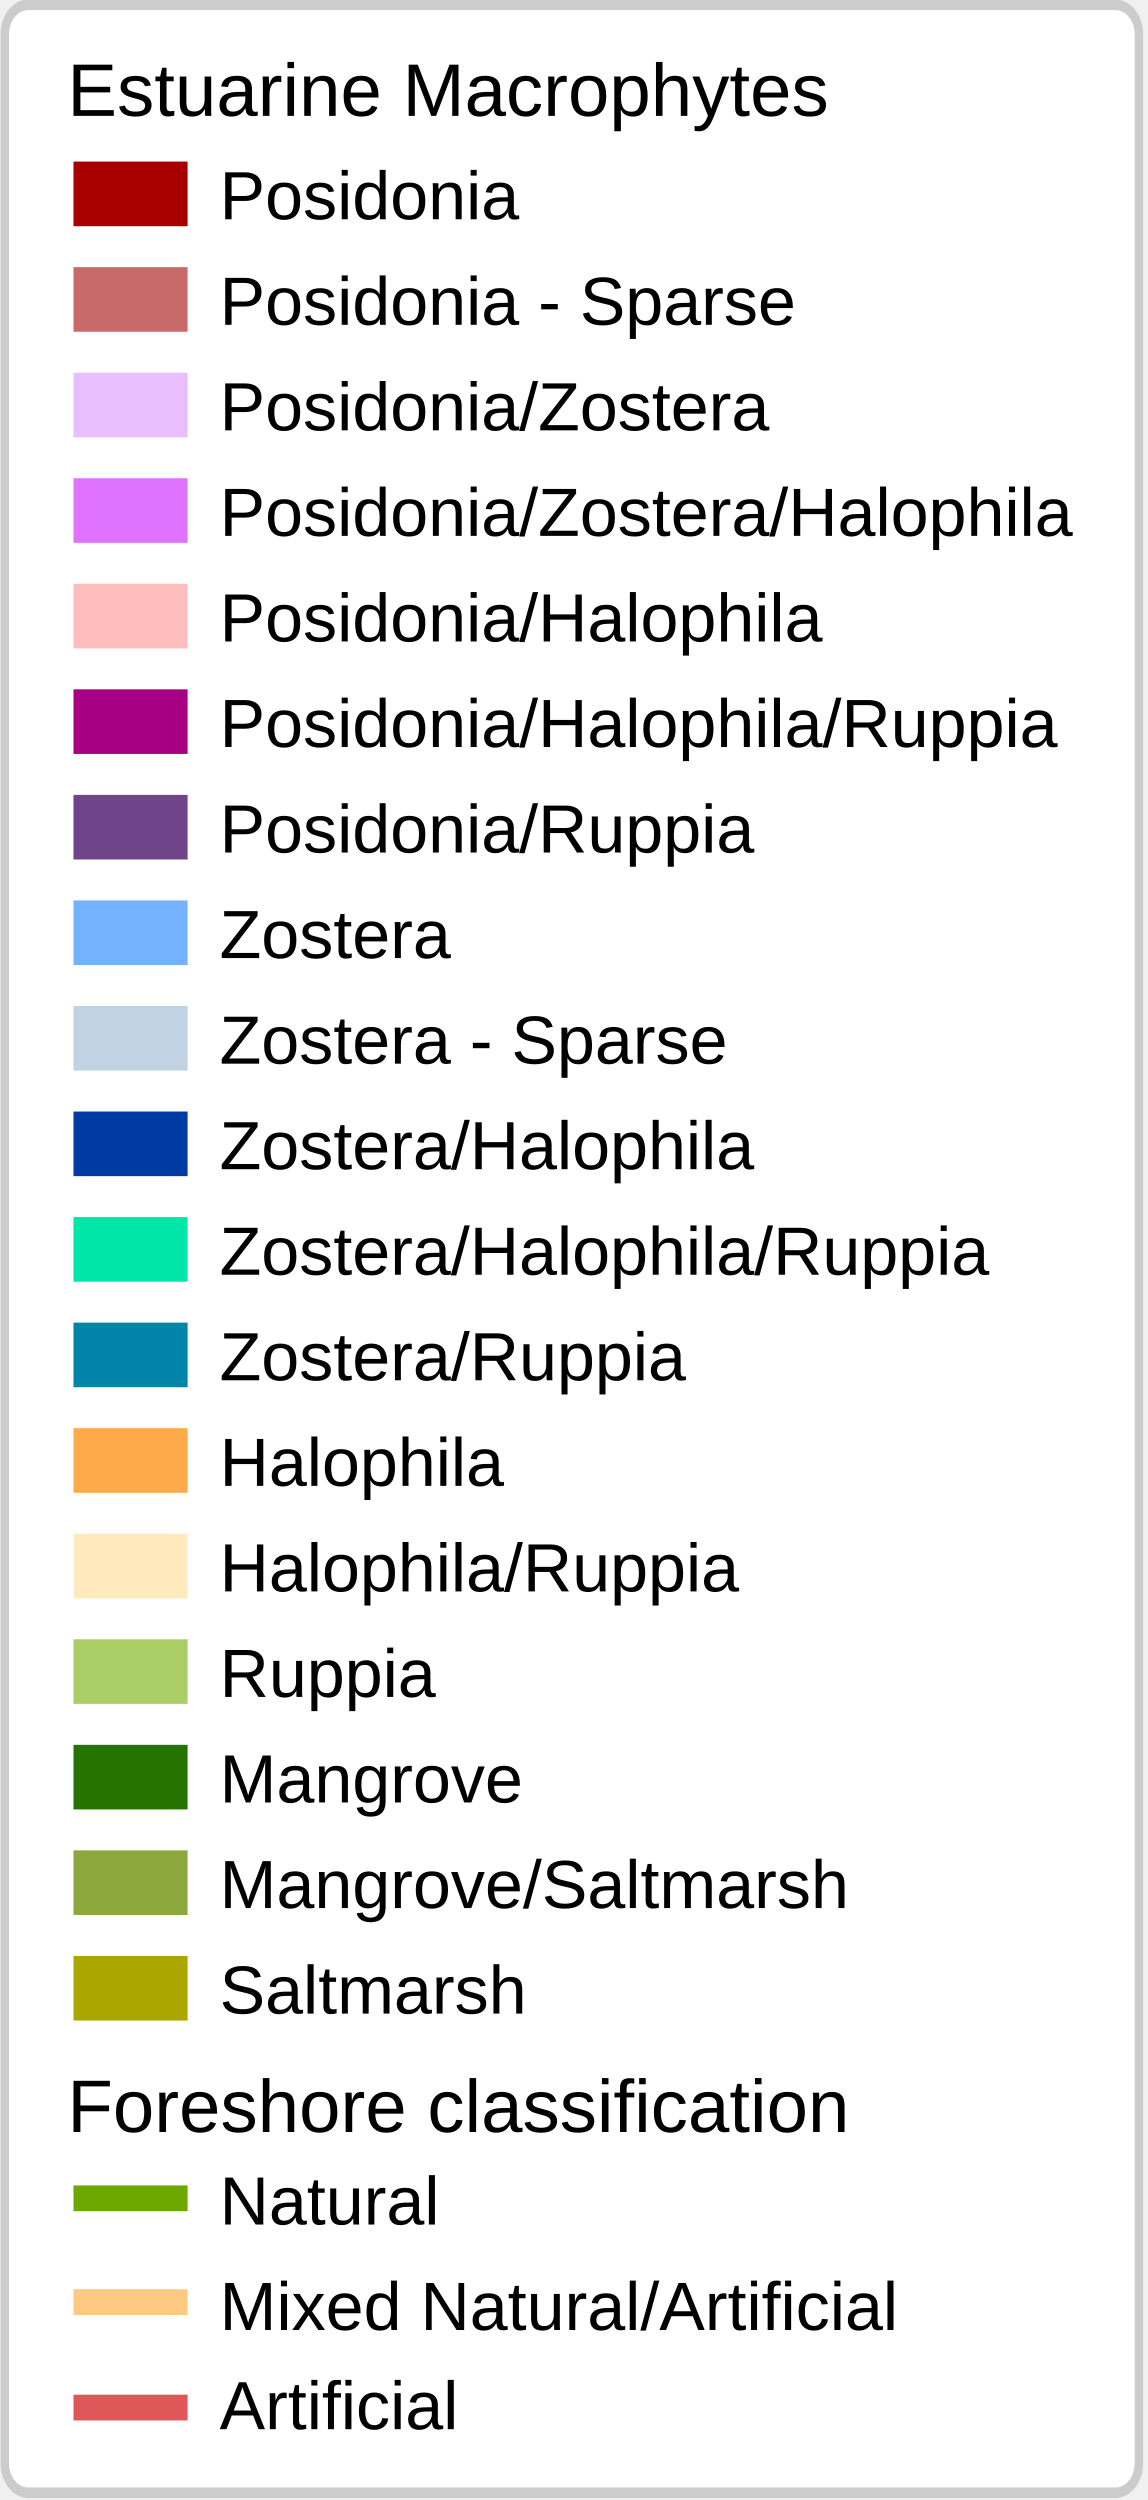
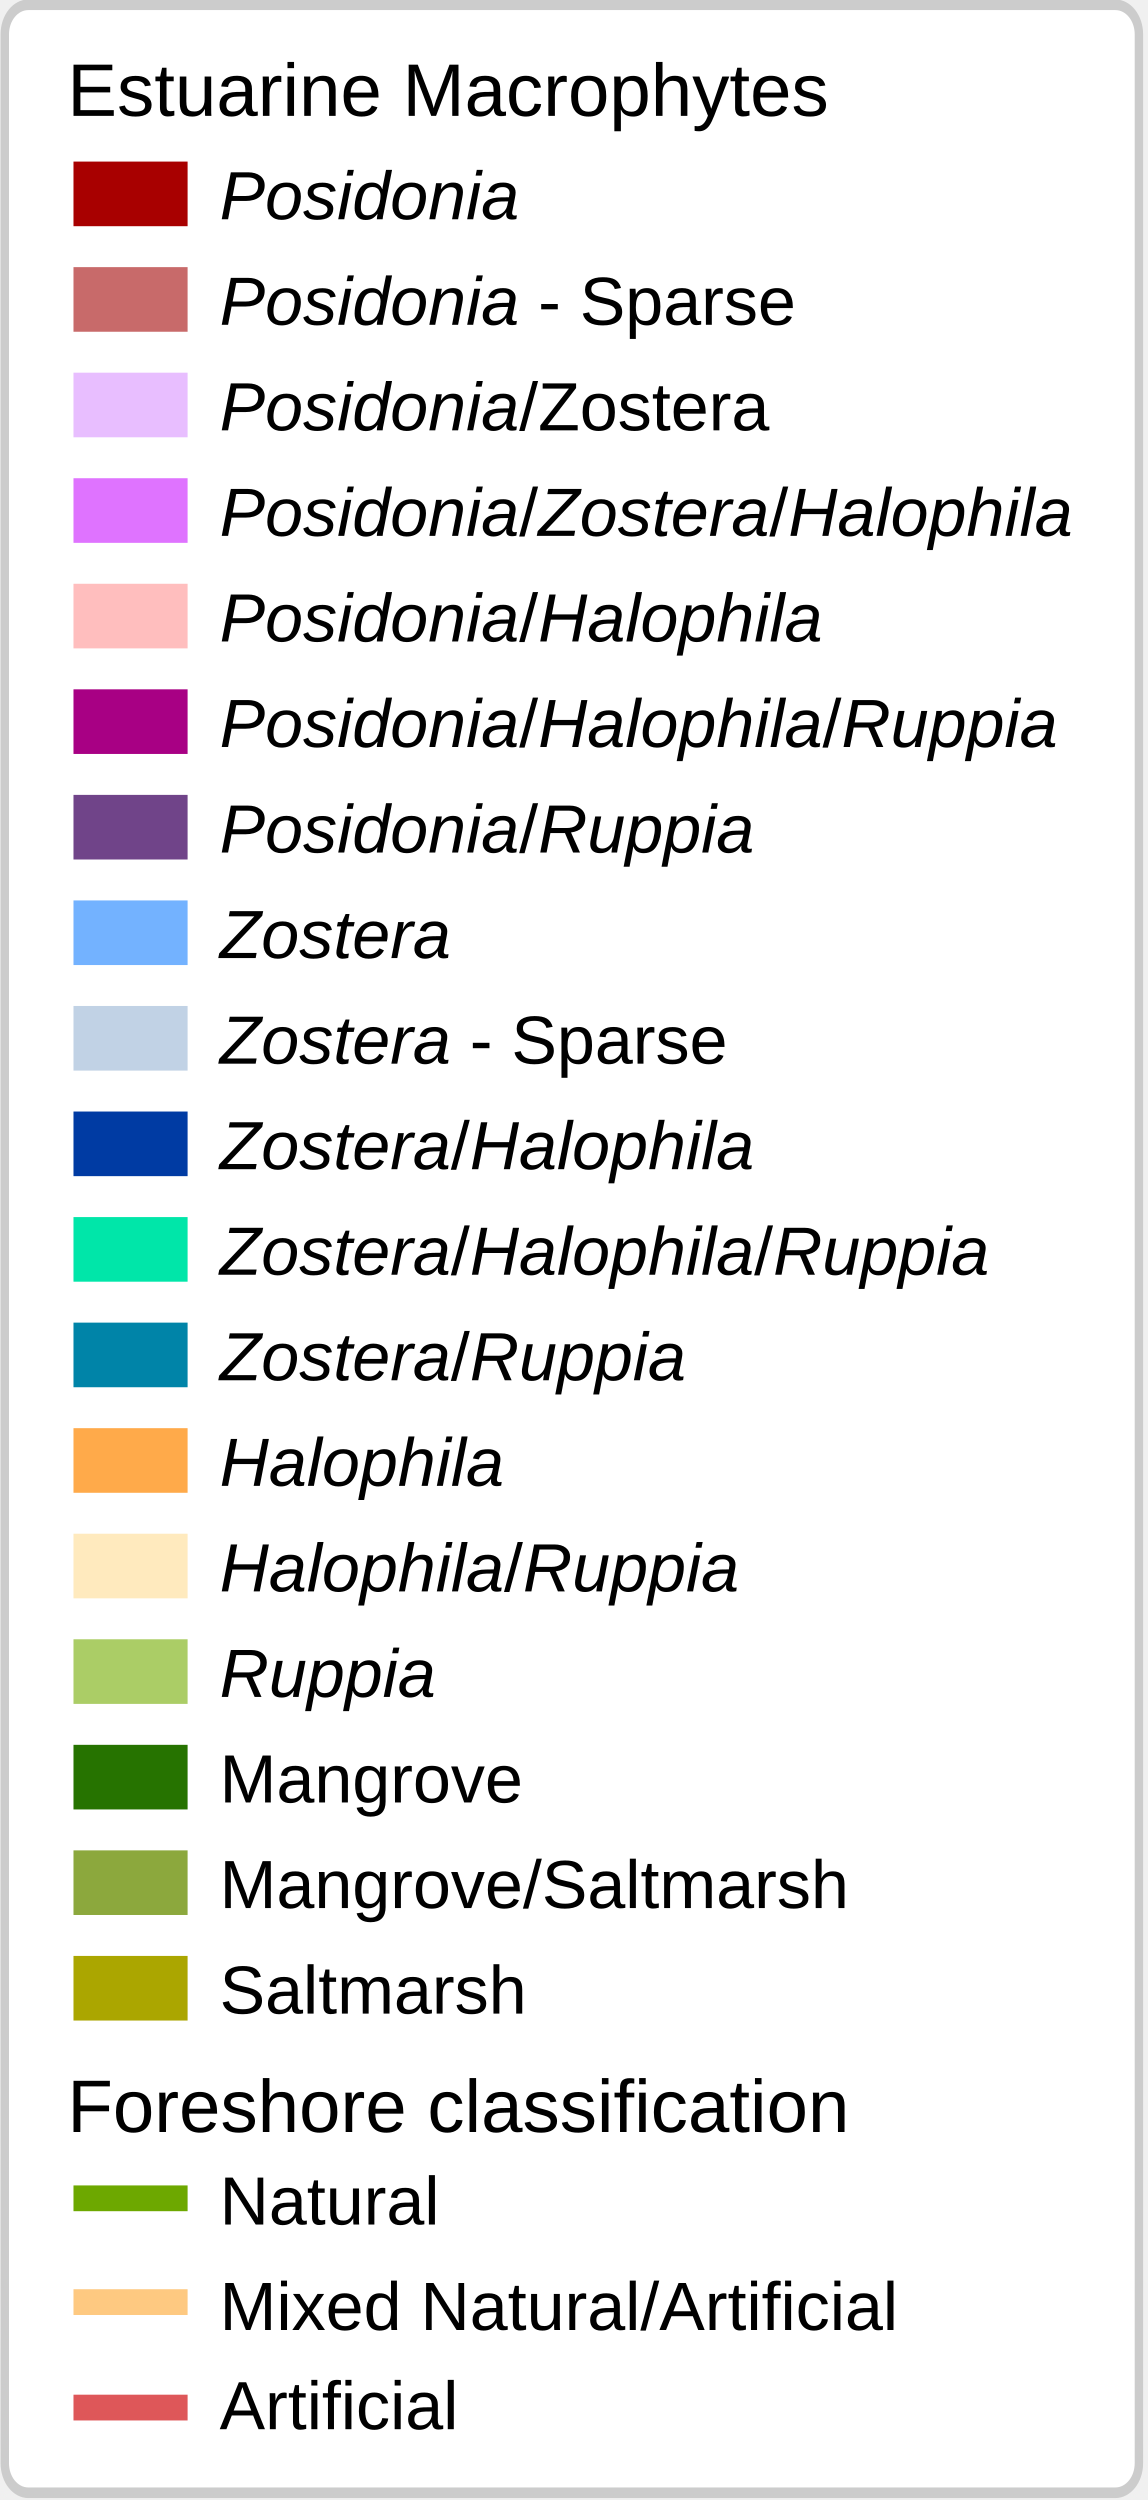
<svg xmlns="http://www.w3.org/2000/svg" width="100%" height="100%" viewBox="0 0 185 403" version="1.1" xml:space="preserve" style="fill-rule:evenodd;clip-rule:evenodd;stroke-linecap:square;stroke-linejoin:bevel;">
  <g transform="matrix(0.923441,0,0,0.923441,11.8449,26.0468)">
    <path d="M0.001,0L19.921,0L19.921,11.28L0.001,11.28L0.001,0" style="fill:rgb(168,0,0);stroke:rgb(168,0,0);stroke-width:0.74px;" />
  </g>
  <g transform="matrix(1.09068,0,0,1.09068,35.4034,35.3424)">
    <text x="0px" y="0px" style="font-family:'ArialMT', 'Arial', sans-serif;font-size:10.08px;">Posidonia</text>
  </g>
  <g transform="matrix(0.923441,0,0,0.923441,11.8449,43.0614)">
    <path d="M0.001,0L19.921,0L19.921,11.28L0.001,11.28L0.001,0" style="fill:rgb(200,106,106);stroke:rgb(200,106,106);stroke-width:0.24px;" />
  </g>
  <g transform="matrix(1.09068,0,0,1.09068,35.4034,52.357)">
    <text x="0px" y="0px" style="font-family:'ArialMT', 'Arial', sans-serif;font-size:10.08px;">Posidonia - Sparse</text>
  </g>
  <g transform="matrix(0.923441,0,0,0.923441,11.8449,60.0759)">
    <path d="M0.001,0L19.921,0L19.921,11.28L0.001,11.28L0.001,0" style="fill:rgb(232,190,255);stroke:rgb(232,190,255);stroke-width:0.74px;" />
  </g>
  <g transform="matrix(1.09068,0,0,1.09068,35.4034,69.3716)">
    <text x="0px" y="0px" style="font-family:'ArialMT', 'Arial', sans-serif;font-size:10.08px;">Posidonia/Zostera</text>
  </g>
  <g transform="matrix(0.923441,0,0,0.923441,11.8449,77.0901)">
    <path d="M0.001,0L19.921,0L19.921,11.28L0.001,11.28L0.001,0" style="fill:rgb(223,115,255);stroke:rgb(223,115,255);stroke-width:0.74px;" />
  </g>
  <g transform="matrix(1.09068,0,0,1.09068,35.4034,86.3862)">
    <text x="0px" y="0px" style="font-family:'ArialMT', 'Arial', sans-serif;font-size:10.08px;">Posidonia/Zostera/Halophila</text>
  </g>
  <g transform="matrix(0.923441,0,0,0.923441,11.8449,94.1042)">
    <path d="M0.001,0L19.921,0L19.921,11.28L0.001,11.28L0.001,0" style="fill:rgb(255,190,190);stroke:rgb(255,190,190);stroke-width:0.74px;" />
  </g>
  <g transform="matrix(1.09068,0,0,1.09068,35.4034,103.401)">
    <text x="0px" y="0px" style="font-family:'ArialMT', 'Arial', sans-serif;font-size:10.08px;">Posidonia/Halophila</text>
  </g>
  <g transform="matrix(0.923441,0,0,0.923441,11.8449,111.12)">
    <path d="M0.001,0L19.921,0L19.921,11.28L0.001,11.28L0.001,0" style="fill:rgb(168,0,132);stroke:rgb(168,0,132);stroke-width:0.74px;" />
  </g>
  <g transform="matrix(1.09068,0,0,1.09068,35.4034,120.416)">
    <text x="0px" y="0px" style="font-family:'ArialMT', 'Arial', sans-serif;font-size:10.08px;">Posidonia/Halophila/Ruppia</text>
  </g>
  <g transform="matrix(0.923441,0,0,0.923441,11.8449,128.135)">
    <path d="M0.001,0L19.921,0L19.921,11.28L0.001,11.28L0.001,0" style="fill:rgb(112,68,137);stroke:rgb(112,68,137);stroke-width:0.74px;" />
  </g>
  <g transform="matrix(1.09068,0,0,1.09068,35.4034,137.43)">
    <text x="0px" y="0px" style="font-family:'ArialMT', 'Arial', sans-serif;font-size:10.08px;">Posidonia/Ruppia</text>
  </g>
  <g transform="matrix(0.923441,0,0,0.923441,11.8449,145.149)">
    <path d="M0.001,0L19.921,0L19.921,11.28L0.001,11.28L0.001,0" style="fill:rgb(115,178,255);stroke:rgb(115,178,255);stroke-width:0.74px;" />
  </g>
  <g transform="matrix(1.09068,0,0,1.09068,35.4034,154.445)">
    <text x="0px" y="0px" style="font-family:'ArialMT', 'Arial', sans-serif;font-size:10.08px;">Zostera</text>
  </g>
  <g transform="matrix(0.923441,0,0,0.923441,11.8449,162.163)">
    <path d="M0.001,0L19.921,0L19.921,11.28L0.001,11.28L0.001,0" style="fill:rgb(193,210,229);stroke:rgb(193,210,229);stroke-width:0.24px;" />
  </g>
  <g transform="matrix(1.09068,0,0,1.09068,35.4034,171.459)">
    <text x="0px" y="0px" style="font-family:'ArialMT', 'Arial', sans-serif;font-size:10.08px;">Zostera Sparse</text>
  </g>
  <g transform="matrix(0.923441,0,0,0.923441,11.8449,179.179)">
    <path d="M0.001,0L19.921,0L19.921,11.28L0.001,11.28L0.001,0" style="fill:rgb(0,59,163);stroke:rgb(0,59,163);stroke-width:0.74px;" />
  </g>
  <g transform="matrix(1.09068,0,0,1.09068,35.4034,188.474)">
    <text x="0px" y="0px" style="font-family:'ArialMT', 'Arial', sans-serif;font-size:10.08px;">Zostera/Halophila</text>
  </g>
  <g transform="matrix(0.923441,0,0,0.923441,11.8449,196.193)">
    <path d="M0.001,0L19.921,0L19.921,11.28L0.001,11.28L0.001,0" style="fill:rgb(0,230,169);stroke:rgb(0,230,169);stroke-width:0.74px;" />
  </g>
  <g transform="matrix(1.09068,0,0,1.09068,35.4034,205.489)">
    <text x="0px" y="0px" style="font-family:'ArialMT', 'Arial', sans-serif;font-size:10.08px;">Zostera/Halophila/Ruppia</text>
  </g>
  <g transform="matrix(0.923441,0,0,0.923441,11.8449,213.207)">
    <path d="M0.001,0L19.921,0L19.921,11.28L0.001,11.28L0.001,0" style="fill:rgb(0,132,168);stroke:rgb(0,132,168);stroke-width:0.74px;" />
  </g>
  <g transform="matrix(1.09068,0,0,1.09068,35.4034,222.503)">
    <text x="0px" y="0px" style="font-family:'ArialMT', 'Arial', sans-serif;font-size:10.08px;">Zostera/Ruppia</text>
  </g>
  <g transform="matrix(0.923441,0,0,0.923441,11.8449,230.221)">
    <path d="M0.001,0L19.921,0L19.921,11.28L0.001,11.28L0.001,0" style="fill:rgb(255,170,74);stroke:rgb(255,170,0);stroke-width:0.74px;" />
  </g>
  <g transform="matrix(1.09068,0,0,1.09068,35.4034,239.518)">
    <text x="0px" y="0px" style="font-family:'ArialMT', 'Arial', sans-serif;font-size:10.08px;">Halophila</text>
  </g>
  <g transform="matrix(0.923441,0,0,0.923441,11.8449,247.237)">
    <path d="M0.001,0L19.921,0L19.921,11.28L0.001,11.28L0.001,0" style="fill:rgb(255,234,190);stroke:rgb(255,234,190);stroke-width:0.74px;" />
  </g>
  <g transform="matrix(1.09068,0,0,1.09068,35.4034,256.532)">
    <text x="0px" y="0px" style="font-family:'ArialMT', 'Arial', sans-serif;font-size:10.08px;">Halophila/Ruppia</text>
  </g>
  <g transform="matrix(0.923441,0,0,0.923441,11.8449,264.251)">
    <path d="M0.001,0L19.921,0L19.921,11.28L0.001,11.28L0.001,0" style="fill:rgb(171,205,102);stroke:rgb(171,205,102);stroke-width:0.74px;" />
  </g>
  <g transform="matrix(1.09068,0,0,1.09068,35.4034,273.547)">
    <text x="0px" y="0px" style="font-family:'ArialMT', 'Arial', sans-serif;font-size:10.08px;">Ruppia</text>
  </g>
  <g transform="matrix(0.923441,0,0,0.923441,11.8449,281.266)">
    <path d="M0.001,0L19.921,0L19.921,11.28L0.001,11.28L0.001,0" style="fill:rgb(38,115,0);" />
  </g>
  <g transform="matrix(1.09068,0,0,1.09068,35.4034,290.562)">
    <text x="0px" y="0px" style="font-family:'ArialMT', 'Arial', sans-serif;font-size:10.08px;">Mangrove</text>
  </g>
  <g transform="matrix(0.923441,0,0,0.923441,11.8449,298.28)">
    <path d="M0.001,0L19.921,0L19.921,11.28L0.001,11.28L0.001,0" style="fill:rgb(140,168,61);stroke:rgb(140,168,61);stroke-width:0.74px;" />
  </g>
  <g transform="matrix(1.09068,0,0,1.09068,35.4034,307.576)">
    <text x="0px" y="0px" style="font-family:'ArialMT', 'Arial', sans-serif;font-size:10.08px;">Mangrove/Saltmarsh</text>
  </g>
  <g transform="matrix(0.923441,0,0,0.923441,11.8449,315.295)">
    <path d="M0.001,0L19.921,0L19.921,11.28L0.001,11.28L0.001,0" style="fill:rgb(171,166,0);stroke:rgb(171,166,0);stroke-width:0.74px;" />
  </g>
  <g transform="matrix(1.09068,0,0,1.09068,35.4034,324.591)">
    <text x="0px" y="0px" style="font-family:'ArialMT', 'Arial', sans-serif;font-size:10.08px;">Saltmarsh</text>
  </g>
  <g transform="matrix(0.997756,0,0,1.25736,0.496423,-0.119666)">
    <path d="M183.507,4.491C183.507,2.403 181.804,0.709 179.707,0.709L4.076,0.709C1.978,0.709 0.276,2.403 0.276,4.491L0.276,315.899C0.276,317.986 1.978,319.681 4.076,319.681L179.707,319.681C181.804,319.681 183.507,317.986 183.507,315.899L183.507,4.491Z" style="fill:white;stroke:rgb(204,204,204);stroke-width:1.36px;stroke-linecap:round;stroke-linejoin:round;stroke-miterlimit:1.5;" />
  </g>
  <g transform="matrix(0.923441,0,0,0.923441,11.8449,26.0468)">
    <path d="M0.001,0L19.921,0L19.921,11.28L0.001,11.28L0.001,0" style="fill:rgb(168,0,0);" />
  </g>
  <g transform="matrix(1.09068,0,0,1.09068,35.4034,35.3424)">
-     <text x="0px" y="0px" style="font-family:'ArialMT', 'Arial', sans-serif;font-size:10.08px;">Posidonia</text>
+     <text x="0px" y="0px" style="font-family:'Arial-ItalicMT', 'Arial', sans-serif;font-style:italic;font-size:10.08px;">Posidonia</text>
  </g>
  <g transform="matrix(0.923441,0,0,0.923441,11.8449,43.0614)">
    <path d="M0.001,0L19.921,0L19.921,11.28L0.001,11.28L0.001,0" style="fill:rgb(200,106,106);" />
  </g>
  <g transform="matrix(1.09068,0,0,1.09068,35.4034,52.357)">
-     <text x="0px" y="0px" style="font-family:'ArialMT', 'Arial', sans-serif;font-size:10.08px;">Posidonia - Sparse</text>
+     <text x="0px" y="0px" style="font-family:'Arial-ItalicMT', 'Arial', sans-serif;font-style:italic;font-size:10.08px;">Posidonia</text>
+     <text x="47.073px" y="0px" style="font-family:'ArialMT', 'Arial', sans-serif;font-size:10.08px;">- Sparse</text>
  </g>
  <g transform="matrix(0.923441,0,0,0.923441,11.8449,60.0759)">
    <path d="M0.001,0L19.921,0L19.921,11.28L0.001,11.28L0.001,0" style="fill:rgb(232,190,255);" />
  </g>
  <g transform="matrix(1.09068,0,0,1.09068,35.4034,69.3716)">
-     <text x="0px" y="0px" style="font-family:'ArialMT', 'Arial', sans-serif;font-size:10.08px;">Posidonia/Zostera</text>
+     <text x="0px" y="0px" style="font-family:'Arial-ItalicMT', 'Arial', sans-serif;font-style:italic;font-size:10.08px;">Posidonia</text>
+     <text x="44.272px" y="0px" style="font-family:'ArialMT', 'Arial', sans-serif;font-size:10.08px;">/Zostera</text>
  </g>
  <g transform="matrix(0.923441,0,0,0.923441,11.8449,77.0901)">
    <path d="M0.001,0L19.921,0L19.921,11.28L0.001,11.28L0.001,0" style="fill:rgb(223,115,255);" />
  </g>
  <g transform="matrix(1.09068,0,0,1.09068,35.4034,86.3862)">
-     <text x="0px" y="0px" style="font-family:'ArialMT', 'Arial', sans-serif;font-size:10.08px;">Posidonia/Zostera/Halophila</text>
+     <text x="0px" y="0px" style="font-family:'Arial-ItalicMT', 'Arial', sans-serif;font-style:italic;font-size:10.08px;">Posidonia</text>
+     <text x="44.272px" y="0px" style="font-family:'ArialMT', 'Arial', sans-serif;font-size:10.08px;">/</text>
+     <text x="47.073px" y="0px" style="font-family:'Arial-ItalicMT', 'Arial', sans-serif;font-style:italic;font-size:10.08px;">Zostera</text>
+     <text x="81.245px" y="0px" style="font-family:'ArialMT', 'Arial', sans-serif;font-size:10.08px;">/</text>
+     <text x="84.046px" y="0px" style="font-family:'Arial-ItalicMT', 'Arial', sans-serif;font-style:italic;font-size:10.08px;">Halophila</text>
  </g>
  <g transform="matrix(0.923441,0,0,0.923441,11.8449,94.1042)">
    <path d="M0.001,0L19.921,0L19.921,11.28L0.001,11.28L0.001,0" style="fill:rgb(255,190,190);" />
  </g>
  <g transform="matrix(1.09068,0,0,1.09068,35.4034,103.401)">
-     <text x="0px" y="0px" style="font-family:'ArialMT', 'Arial', sans-serif;font-size:10.08px;">Posidonia/Halophila</text>
+     <text x="0px" y="0px" style="font-family:'Arial-ItalicMT', 'Arial', sans-serif;font-style:italic;font-size:10.08px;">Posidonia</text>
+     <text x="44.272px" y="0px" style="font-family:'ArialMT', 'Arial', sans-serif;font-size:10.08px;">/</text>
+     <text x="47.073px" y="0px" style="font-family:'Arial-ItalicMT', 'Arial', sans-serif;font-style:italic;font-size:10.08px;">Halophila</text>
  </g>
  <g transform="matrix(0.923441,0,0,0.923441,11.8449,111.12)">
    <path d="M0.001,0L19.921,0L19.921,11.28L0.001,11.28L0.001,0" style="fill:rgb(168,0,132);" />
  </g>
  <g transform="matrix(1.09068,0,0,1.09068,35.4034,120.416)">
-     <text x="0px" y="0px" style="font-family:'ArialMT', 'Arial', sans-serif;font-size:10.08px;">Posidonia/Halophila/Ruppia</text>
+     <text x="0px" y="0px" style="font-family:'Arial-ItalicMT', 'Arial', sans-serif;font-style:italic;font-size:10.08px;">Posidonia</text>
+     <text x="44.272px" y="0px" style="font-family:'ArialMT', 'Arial', sans-serif;font-size:10.08px;">/</text>
+     <text x="47.073px" y="0px" style="font-family:'Arial-ItalicMT', 'Arial', sans-serif;font-style:italic;font-size:10.08px;">Halophila</text>
+     <text x="89.101px" y="0px" style="font-family:'ArialMT', 'Arial', sans-serif;font-size:10.08px;">/</text>
+     <text x="91.901px" y="0px" style="font-family:'Arial-ItalicMT', 'Arial', sans-serif;font-style:italic;font-size:10.08px;">Ruppia</text>
  </g>
  <g transform="matrix(0.923441,0,0,0.923441,11.8449,128.135)">
    <path d="M0.001,0L19.921,0L19.921,11.28L0.001,11.28L0.001,0" style="fill:rgb(112,68,137);" />
  </g>
  <g transform="matrix(1.09068,0,0,1.09068,35.4034,137.43)">
-     <text x="0px" y="0px" style="font-family:'ArialMT', 'Arial', sans-serif;font-size:10.08px;">Posidonia/Ruppia</text>
+     <text x="0px" y="0px" style="font-family:'Arial-ItalicMT', 'Arial', sans-serif;font-style:italic;font-size:10.08px;">Posidonia</text>
+     <text x="44.272px" y="0px" style="font-family:'ArialMT', 'Arial', sans-serif;font-size:10.08px;">/</text>
+     <text x="47.073px" y="0px" style="font-family:'Arial-ItalicMT', 'Arial', sans-serif;font-style:italic;font-size:10.08px;">Ruppia</text>
  </g>
  <g transform="matrix(0.923441,0,0,0.923441,11.8449,145.149)">
    <path d="M0.001,0L19.921,0L19.921,11.28L0.001,11.28L0.001,0" style="fill:rgb(115,178,255);" />
  </g>
  <g transform="matrix(1.09068,0,0,1.09068,35.4034,154.445)">
-     <text x="0px" y="0px" style="font-family:'ArialMT', 'Arial', sans-serif;font-size:10.08px;">Zostera</text>
+     <text x="0px" y="0px" style="font-family:'Arial-ItalicMT', 'Arial', sans-serif;font-style:italic;font-size:10.08px;">Zostera</text>
  </g>
  <g transform="matrix(0.923441,0,0,0.923441,11.8449,162.163)">
    <path d="M0.001,0L19.921,0L19.921,11.28L0.001,11.28L0.001,0" style="fill:rgb(193,210,229);" />
  </g>
  <g transform="matrix(1.09068,0,0,1.09068,35.4034,171.459)">
-     <text x="0px" y="0px" style="font-family:'ArialMT', 'Arial', sans-serif;font-size:10.08px;">Zostera - Sparse</text>
+     <text x="0px" y="0px" style="font-family:'Arial-ItalicMT', 'Arial', sans-serif;font-style:italic;font-size:10.08px;">Zostera</text>
+     <text x="36.973px" y="0px" style="font-family:'ArialMT', 'Arial', sans-serif;font-size:10.08px;">- Sparse</text>
  </g>
  <g transform="matrix(0.923441,0,0,0.923441,11.8449,179.179)">
    <path d="M0.001,0L19.921,0L19.921,11.28L0.001,11.28L0.001,0" style="fill:rgb(0,59,163);" />
  </g>
  <g transform="matrix(1.09068,0,0,1.09068,35.4034,188.474)">
-     <text x="0px" y="0px" style="font-family:'ArialMT', 'Arial', sans-serif;font-size:10.08px;">Zostera/Halophila</text>
+     <text x="0px" y="0px" style="font-family:'Arial-ItalicMT', 'Arial', sans-serif;font-style:italic;font-size:10.08px;">Zostera</text>
+     <text x="34.173px" y="0px" style="font-family:'ArialMT', 'Arial', sans-serif;font-size:10.08px;">/</text>
+     <text x="36.973px" y="0px" style="font-family:'Arial-ItalicMT', 'Arial', sans-serif;font-style:italic;font-size:10.08px;">Halophila</text>
  </g>
  <g transform="matrix(0.923441,0,0,0.923441,11.8449,196.193)">
    <path d="M0.001,0L19.921,0L19.921,11.28L0.001,11.28L0.001,0" style="fill:rgb(0,230,169);" />
  </g>
  <g transform="matrix(1.09068,0,0,1.09068,35.4034,205.489)">
-     <text x="0px" y="0px" style="font-family:'ArialMT', 'Arial', sans-serif;font-size:10.08px;">Zostera/Halophila/Ruppia</text>
+     <text x="0px" y="0px" style="font-family:'Arial-ItalicMT', 'Arial', sans-serif;font-style:italic;font-size:10.08px;">Zostera</text>
+     <text x="34.173px" y="0px" style="font-family:'ArialMT', 'Arial', sans-serif;font-size:10.08px;">/</text>
+     <text x="36.973px" y="0px" style="font-family:'Arial-ItalicMT', 'Arial', sans-serif;font-style:italic;font-size:10.08px;">Halophila</text>
+     <text x="79.001px" y="0px" style="font-family:'ArialMT', 'Arial', sans-serif;font-size:10.08px;">/</text>
+     <text x="81.802px" y="0px" style="font-family:'Arial-ItalicMT', 'Arial', sans-serif;font-style:italic;font-size:10.08px;">Ruppia</text>
  </g>
  <g transform="matrix(0.923441,0,0,0.923441,11.8449,213.207)">
    <path d="M0.001,0L19.921,0L19.921,11.28L0.001,11.28L0.001,0" style="fill:rgb(0,132,168);" />
  </g>
  <g transform="matrix(1.09068,0,0,1.09068,35.4034,222.503)">
-     <text x="0px" y="0px" style="font-family:'ArialMT', 'Arial', sans-serif;font-size:10.08px;">Zostera/Ruppia</text>
+     <text x="0px" y="0px" style="font-family:'Arial-ItalicMT', 'Arial', sans-serif;font-style:italic;font-size:10.08px;">Zostera</text>
+     <text x="34.173px" y="0px" style="font-family:'ArialMT', 'Arial', sans-serif;font-size:10.08px;">/</text>
+     <text x="36.973px" y="0px" style="font-family:'Arial-ItalicMT', 'Arial', sans-serif;font-style:italic;font-size:10.08px;">Ruppia</text>
  </g>
  <g transform="matrix(0.923441,0,0,0.923441,11.8449,230.221)">
    <path d="M0.001,0L19.921,0L19.921,11.28L0.001,11.28L0.001,0" style="fill:rgb(255,170,74);" />
  </g>
  <g transform="matrix(1.09068,0,0,1.09068,35.4034,239.518)">
-     <text x="0px" y="0px" style="font-family:'ArialMT', 'Arial', sans-serif;font-size:10.08px;">Halophila</text>
+     <text x="0px" y="0px" style="font-family:'Arial-ItalicMT', 'Arial', sans-serif;font-style:italic;font-size:10.08px;">Halophila</text>
  </g>
  <g transform="matrix(0.923441,0,0,0.923441,11.8449,247.237)">
    <path d="M0.001,0L19.921,0L19.921,11.28L0.001,11.28L0.001,0" style="fill:rgb(255,234,190);" />
  </g>
  <g transform="matrix(1.09068,0,0,1.09068,35.4034,256.532)">
-     <text x="0px" y="0px" style="font-family:'ArialMT', 'Arial', sans-serif;font-size:10.08px;">Halophila/Ruppia</text>
+     <text x="0px" y="0px" style="font-family:'Arial-ItalicMT', 'Arial', sans-serif;font-style:italic;font-size:10.08px;">Halophila</text>
+     <text x="42.028px" y="0px" style="font-family:'ArialMT', 'Arial', sans-serif;font-size:10.08px;">/</text>
+     <text x="44.828px" y="0px" style="font-family:'Arial-ItalicMT', 'Arial', sans-serif;font-style:italic;font-size:10.08px;">Ruppia</text>
  </g>
  <g transform="matrix(0.923441,0,0,0.923441,11.8449,264.251)">
    <path d="M0.001,0L19.921,0L19.921,11.28L0.001,11.28L0.001,0" style="fill:rgb(171,205,102);" />
  </g>
  <g transform="matrix(1.09068,0,0,1.09068,35.4034,273.547)">
-     <text x="0px" y="0px" style="font-family:'ArialMT', 'Arial', sans-serif;font-size:10.08px;">Ruppia</text>
+     <text x="0px" y="0px" style="font-family:'Arial-ItalicMT', 'Arial', sans-serif;font-style:italic;font-size:10.08px;">Ruppia</text>
  </g>
  <g transform="matrix(0.923441,0,0,0.923441,11.8449,281.266)">
    <path d="M0.001,0L19.921,0L19.921,11.28L0.001,11.28L0.001,0" style="fill:rgb(38,115,0);" />
  </g>
  <g transform="matrix(1.09068,0,0,1.09068,35.4034,290.562)">
    <text x="0px" y="0px" style="font-family:'ArialMT', 'Arial', sans-serif;font-size:10.08px;">Mangrove</text>
  </g>
  <g transform="matrix(0.923441,0,0,0.923441,11.8449,298.28)">
    <path d="M0.001,0L19.921,0L19.921,11.28L0.001,11.28L0.001,0" style="fill:rgb(140,168,61);" />
  </g>
  <g transform="matrix(1.09068,0,0,1.09068,35.4034,307.576)">
    <text x="0px" y="0px" style="font-family:'ArialMT', 'Arial', sans-serif;font-size:10.08px;">Mangrove/Saltmarsh</text>
  </g>
  <g transform="matrix(0.923441,0,0,0.923441,11.8449,315.295)">
    <path d="M0.001,0L19.921,0L19.921,11.28L0.001,11.28L0.001,0" style="fill:rgb(171,166,0);" />
  </g>
  <g transform="matrix(0.923441,0,0,0.368356,11.8449,352.29)">
    <path d="M0.001,0L19.921,0L19.921,11.28L0.001,11.28L0.001,0" style="fill:rgb(109,168,0);" />
  </g>
  <g transform="matrix(0.923441,0,0,0.368356,11.8449,369.023)">
    <path d="M0.001,0L19.921,0L19.921,11.28L0.001,11.28L0.001,0" style="fill:rgb(254,201,129);" />
  </g>
  <g transform="matrix(0.923441,0,0,0.368356,11.8449,386.023)">
    <path d="M0.001,0L19.921,0L19.921,11.28L0.001,11.28L0.001,0" style="fill:rgb(222,87,89);" />
  </g>
  <g transform="matrix(1.09068,0,0,1.09068,35.4034,324.591)">
    <text x="0px" y="0px" style="font-family:'ArialMT', 'Arial', sans-serif;font-size:10.08px;">Saltmarsh</text>
  </g>
  <g transform="matrix(1.09068,0,0,1.09068,35.4034,358.591)">
    <text x="0px" y="0px" style="font-family:'ArialMT', 'Arial', sans-serif;font-size:10.08px;">Natural</text>
  </g>
  <g transform="matrix(1.09068,0,0,1.09068,35.4034,375.591)">
    <text x="0px" y="0px" style="font-family:'ArialMT', 'Arial', sans-serif;font-size:10.08px;">Mixed Natural/Artiﬁcial</text>
  </g>
  <g transform="matrix(1.09068,0,0,1.09068,10.8615,343.674)">
    <text x="0px" y="0px" style="font-family:'ArialMT', 'Arial', sans-serif;font-size:11.002px;">Foreshore classiﬁcation</text>
  </g>
  <g transform="matrix(1.09068,0,0,1.09068,10.8615,18.6738)">
    <text x="0px" y="0px" style="font-family:'ArialMT', 'Arial', sans-serif;font-size:11.002px;">Estuarine Macrophytes</text>
  </g>
  <g transform="matrix(1.09068,0,0,1.09068,35.4034,391.591)">
    <text x="0px" y="0px" style="font-family:'ArialMT', 'Arial', sans-serif;font-size:10.08px;">Artiﬁcial</text>
  </g>
</svg>
